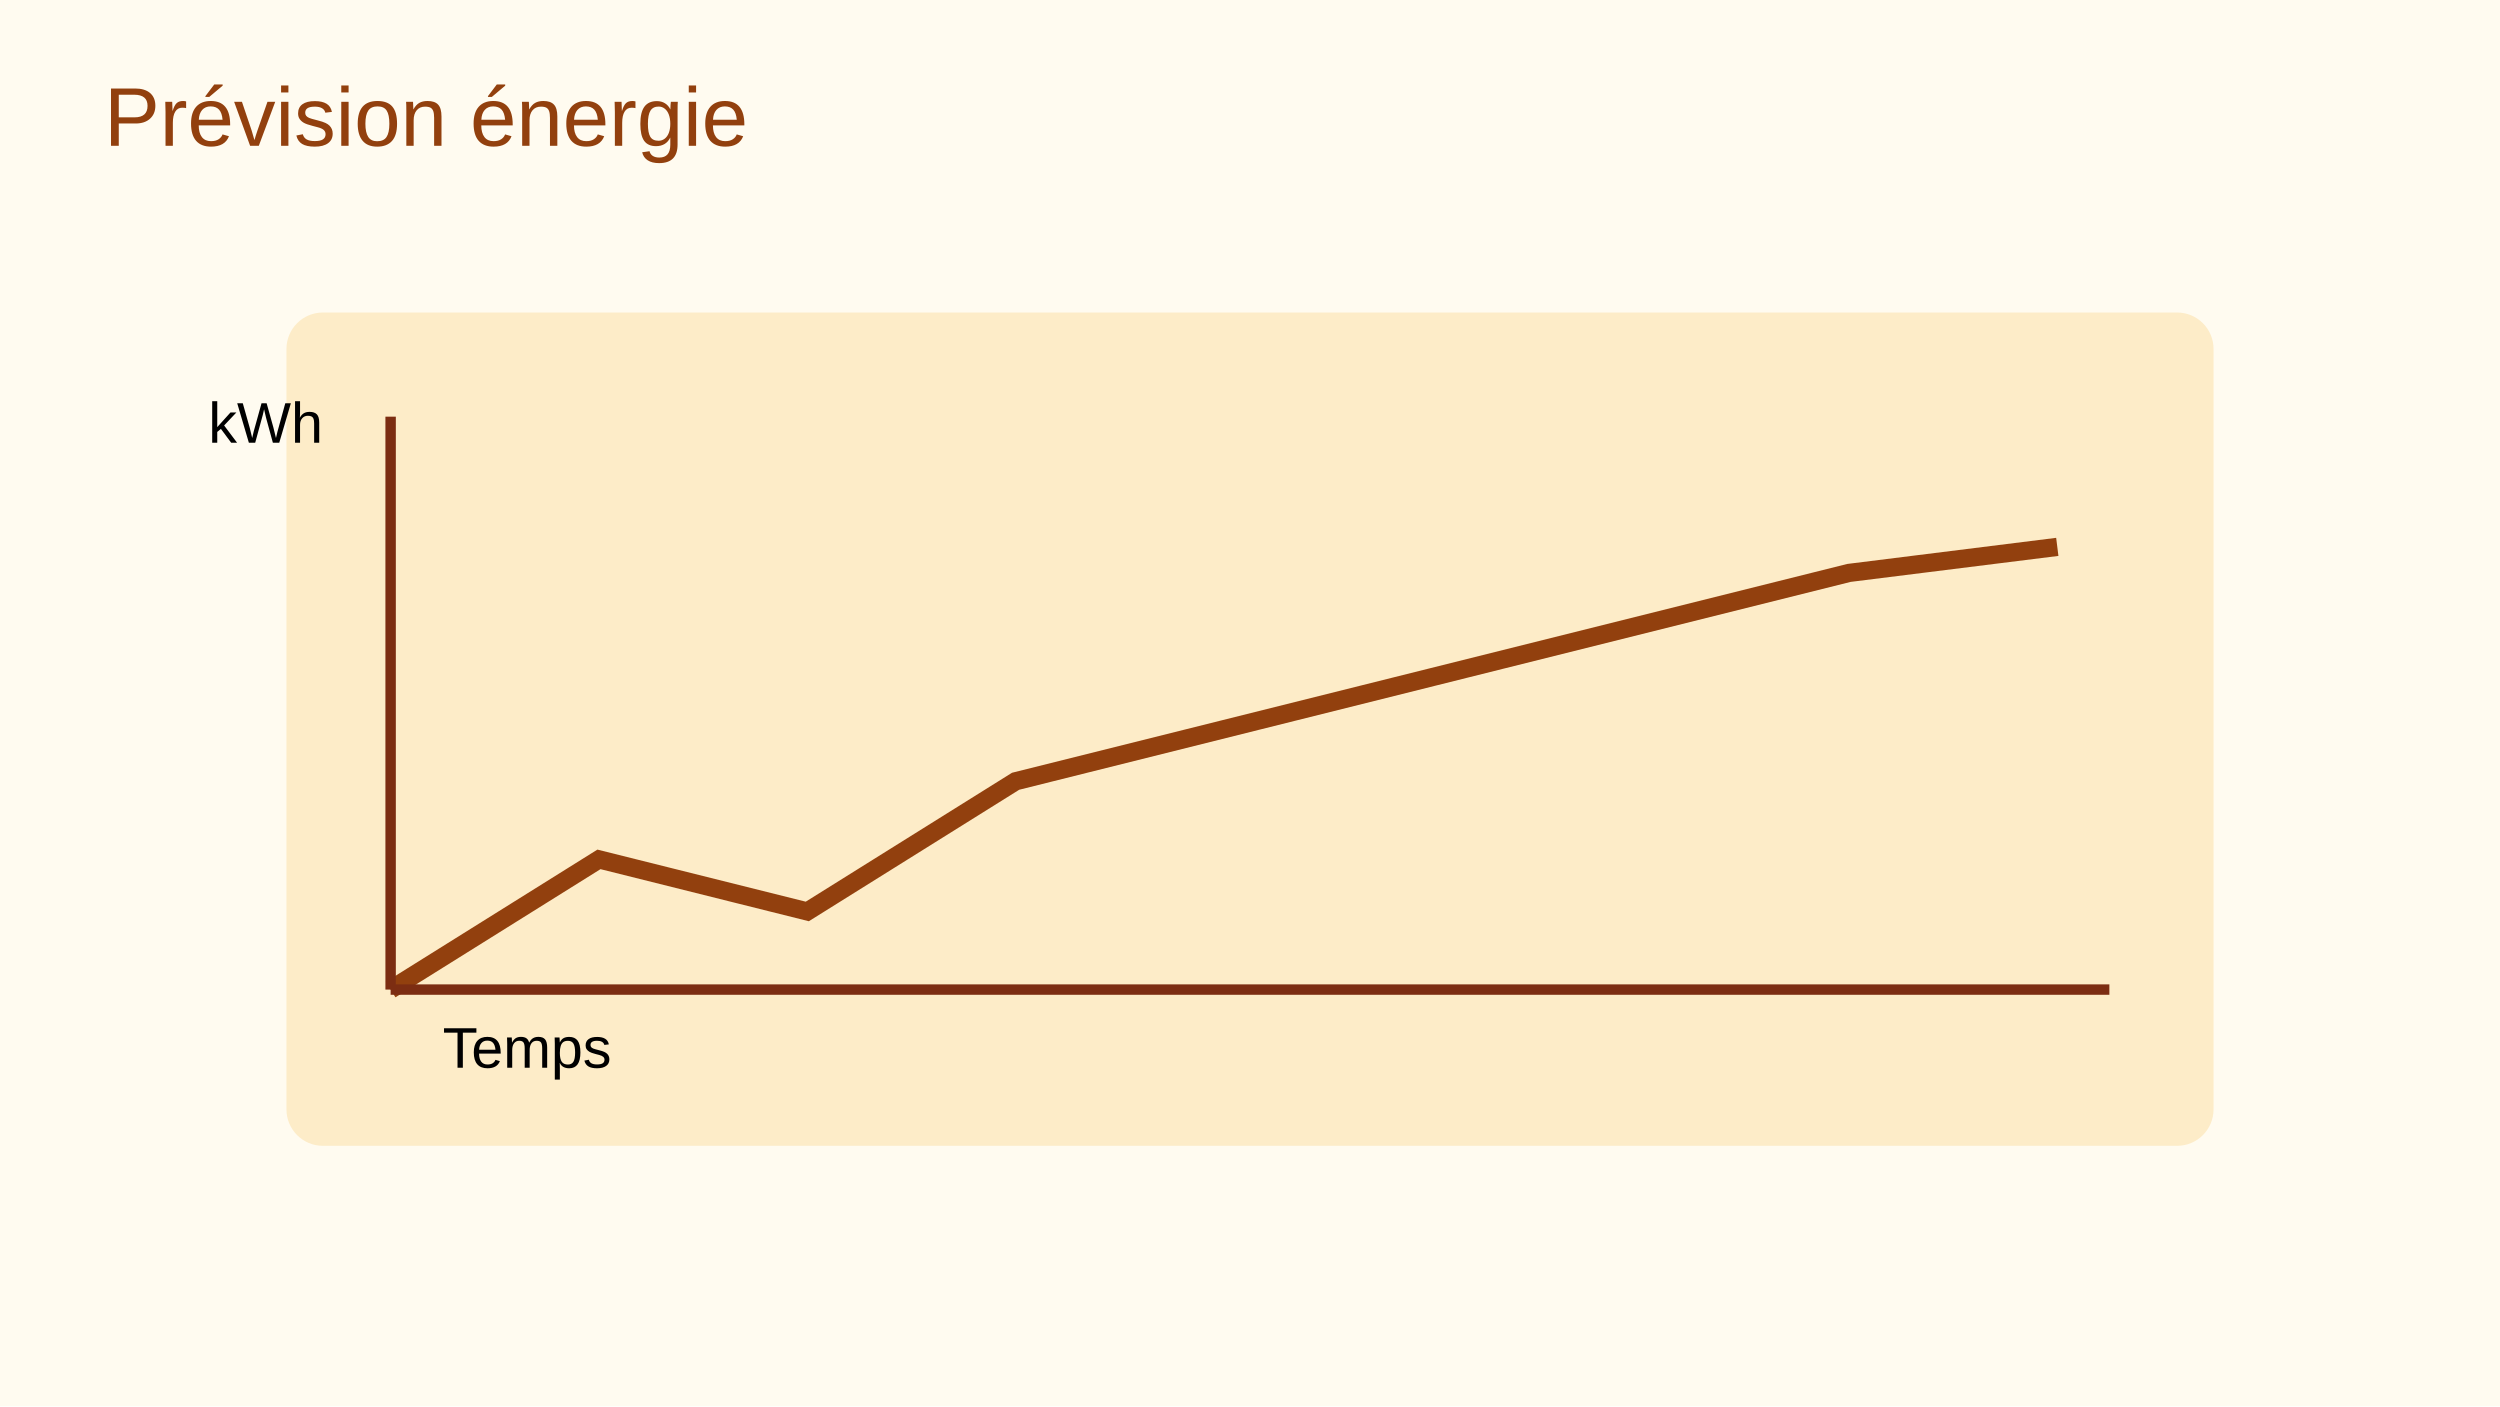
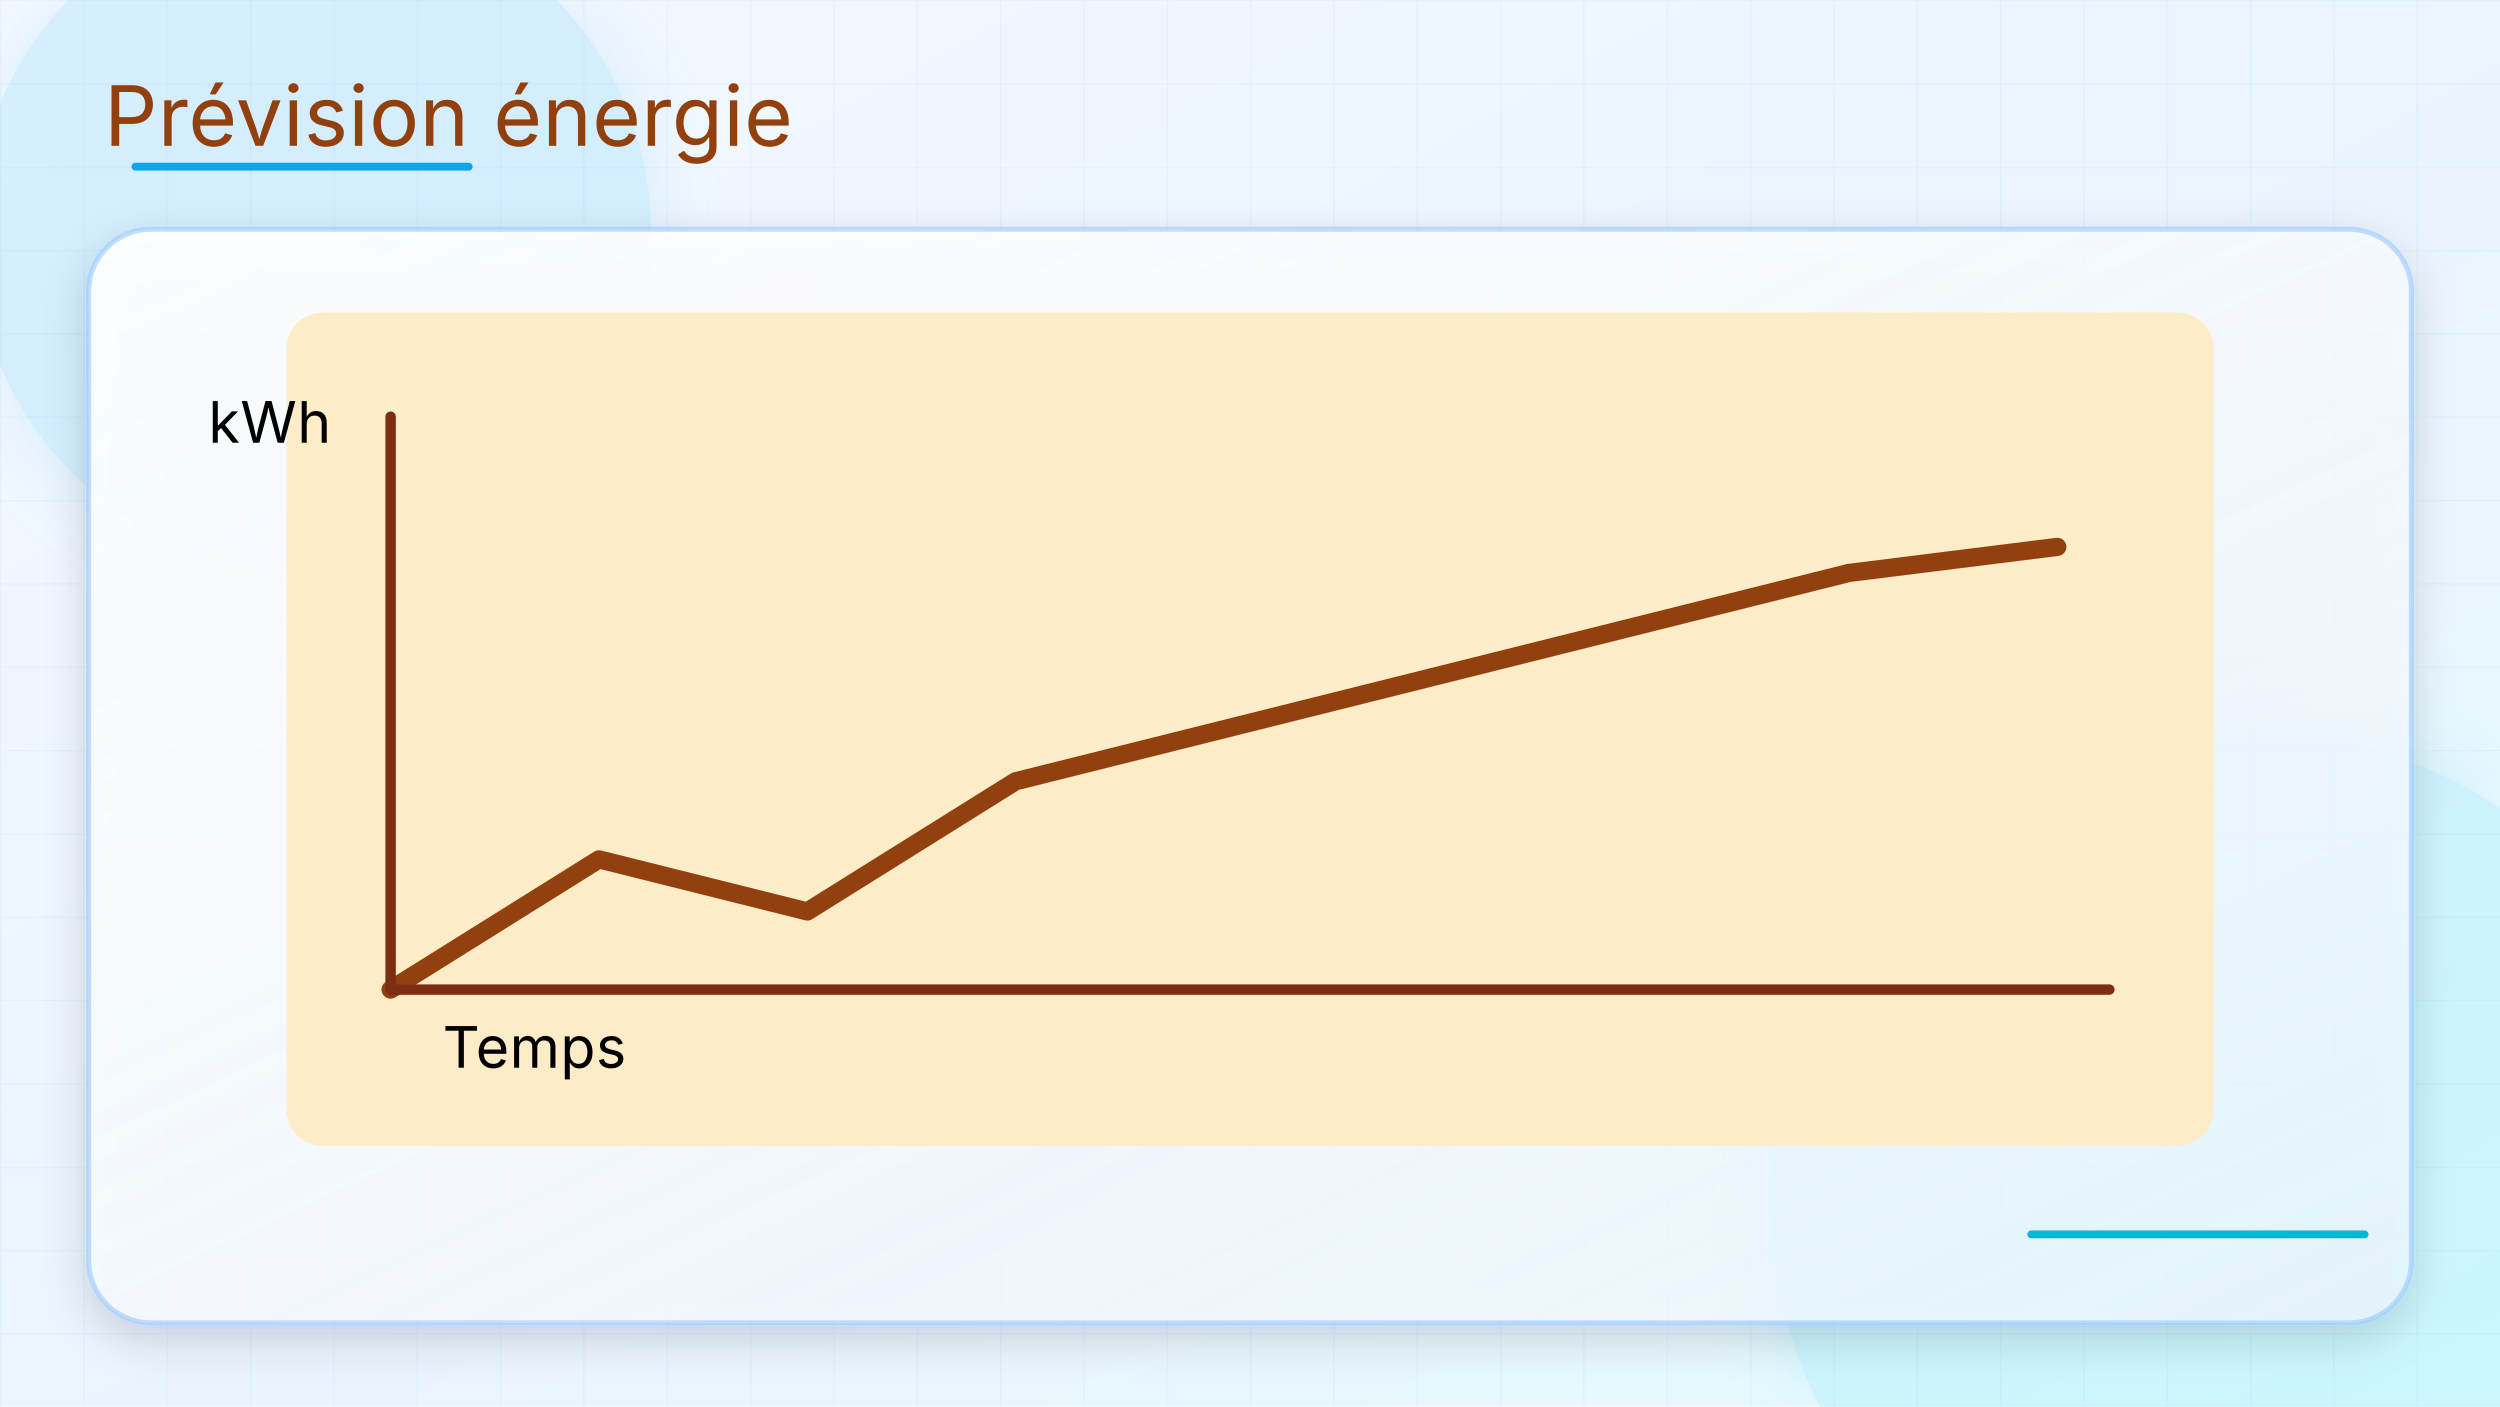
<svg xmlns="http://www.w3.org/2000/svg" width="960" height="540" viewBox="0 0 960 540">
-   <rect width="960" height="540" fill="#fffbf0" />
-   <text x="40" y="56" font-family="Arial" font-size="32" fill="#92400e">Prévision énergie</text>
+   <style>text{letter-spacing:.2px} line,polyline,path{stroke-linecap:round;stroke-linejoin:round}</style>
+   <defs>
+     <linearGradient id="fx-bg-gradient" x1="0" y1="0" x2="1" y2="1">
+       <stop offset="0%" stop-color="#f3f8ff" />
+       <stop offset="55%" stop-color="#eaf4ff" />
+       <stop offset="100%" stop-color="#e6fbff" />
+     </linearGradient>
+     <linearGradient id="fx-panel-gradient" x1="0" y1="0" x2="1" y2="1">
+       <stop offset="0%" stop-color="#ffffff" stop-opacity="0.92" />
+       <stop offset="100%" stop-color="#eff8ff" stop-opacity="0.76" />
+     </linearGradient>
+     <pattern id="fx-grid" width="32" height="32" patternUnits="userSpaceOnUse">
+       <path d="M32 0H0V32" fill="none" stroke="#3b82f6" stroke-opacity="0.12" stroke-width="1" />
+     </pattern>
+     <filter id="fx-shadow" x="-20%" y="-20%" width="140%" height="140%">
+       <feDropShadow dx="0" dy="6" stdDeviation="8" flood-color="#0f172a" flood-opacity="0.18" />
+     </filter>
+     <filter id="fx-glow" x="-50%" y="-50%" width="200%" height="200%">
+       <feGaussianBlur stdDeviation="14" result="blur" />
+       <feMerge>
+         <feMergeNode in="blur" />
+         <feMergeNode in="SourceGraphic" />
+       </feMerge>
+     </filter>
+   </defs>
+   <rect class="fx-bg" width="960" height="540" fill="url(#fx-bg-gradient)" />
+   <circle cx="120" cy="90" r="130" fill="#38bdf8" opacity="0.16" filter="url(#fx-glow)" />
+   <circle cx="860" cy="460" r="180" fill="#22d3ee" opacity="0.14" filter="url(#fx-glow)" />
+   <rect class="fx-overlay" width="960" height="540" fill="url(#fx-grid)" opacity="0.42" />
+   <rect class="fx-panel" x="34" y="88" width="892" height="420" rx="24" fill="url(#fx-panel-gradient)" stroke="#93c5fd" stroke-opacity="0.55" stroke-width="2" filter="url(#fx-shadow)" />
+   <path d="M52 64H180" stroke="#0ea5e9" stroke-width="3" stroke-linecap="round" />
+   <path d="M780 474H908" stroke="#06b6d4" stroke-width="3" stroke-linecap="round" />
+   <text x="40" y="56" font-family="Segoe UI, Inter, Arial, sans-serif" font-size="32" fill="#92400e">Prévision énergie</text>
  <rect x="110" y="120" width="740" height="320" rx="14" fill="#fdecc8" />
  <polyline points="150,380 230,330 310,350 390,300 470,280 550,260 630,240 710,220 790,210" fill="none" stroke="#92400e" stroke-width="7" />
  <line x1="150" y1="380" x2="810" y2="380" stroke="#7c2d12" stroke-width="4" />
  <line x1="150" y1="380" x2="150" y2="160" stroke="#7c2d12" stroke-width="4" />
-   <text x="170" y="410" font-family="Arial" font-size="22">Temps</text>
-   <text x="80" y="170" font-family="Arial" font-size="22">kWh</text>
+   <text x="170" y="410" font-family="Segoe UI, Inter, Arial, sans-serif" font-size="22">Temps</text>
+   <text x="80" y="170" font-family="Segoe UI, Inter, Arial, sans-serif" font-size="22">kWh</text>
</svg>
